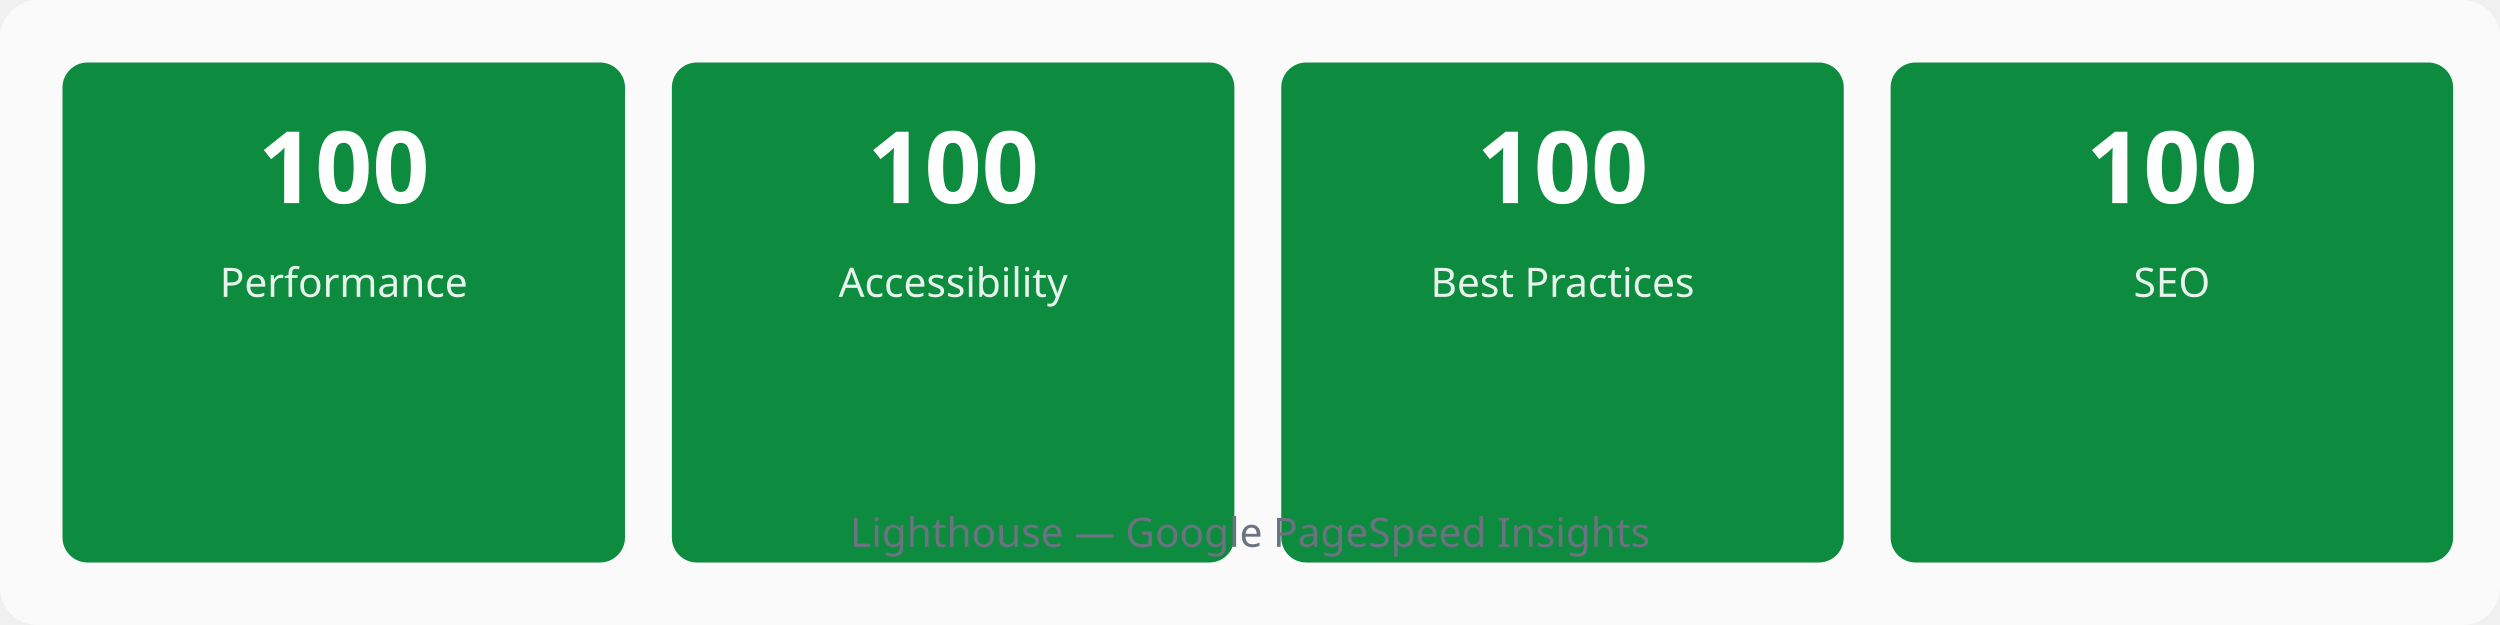
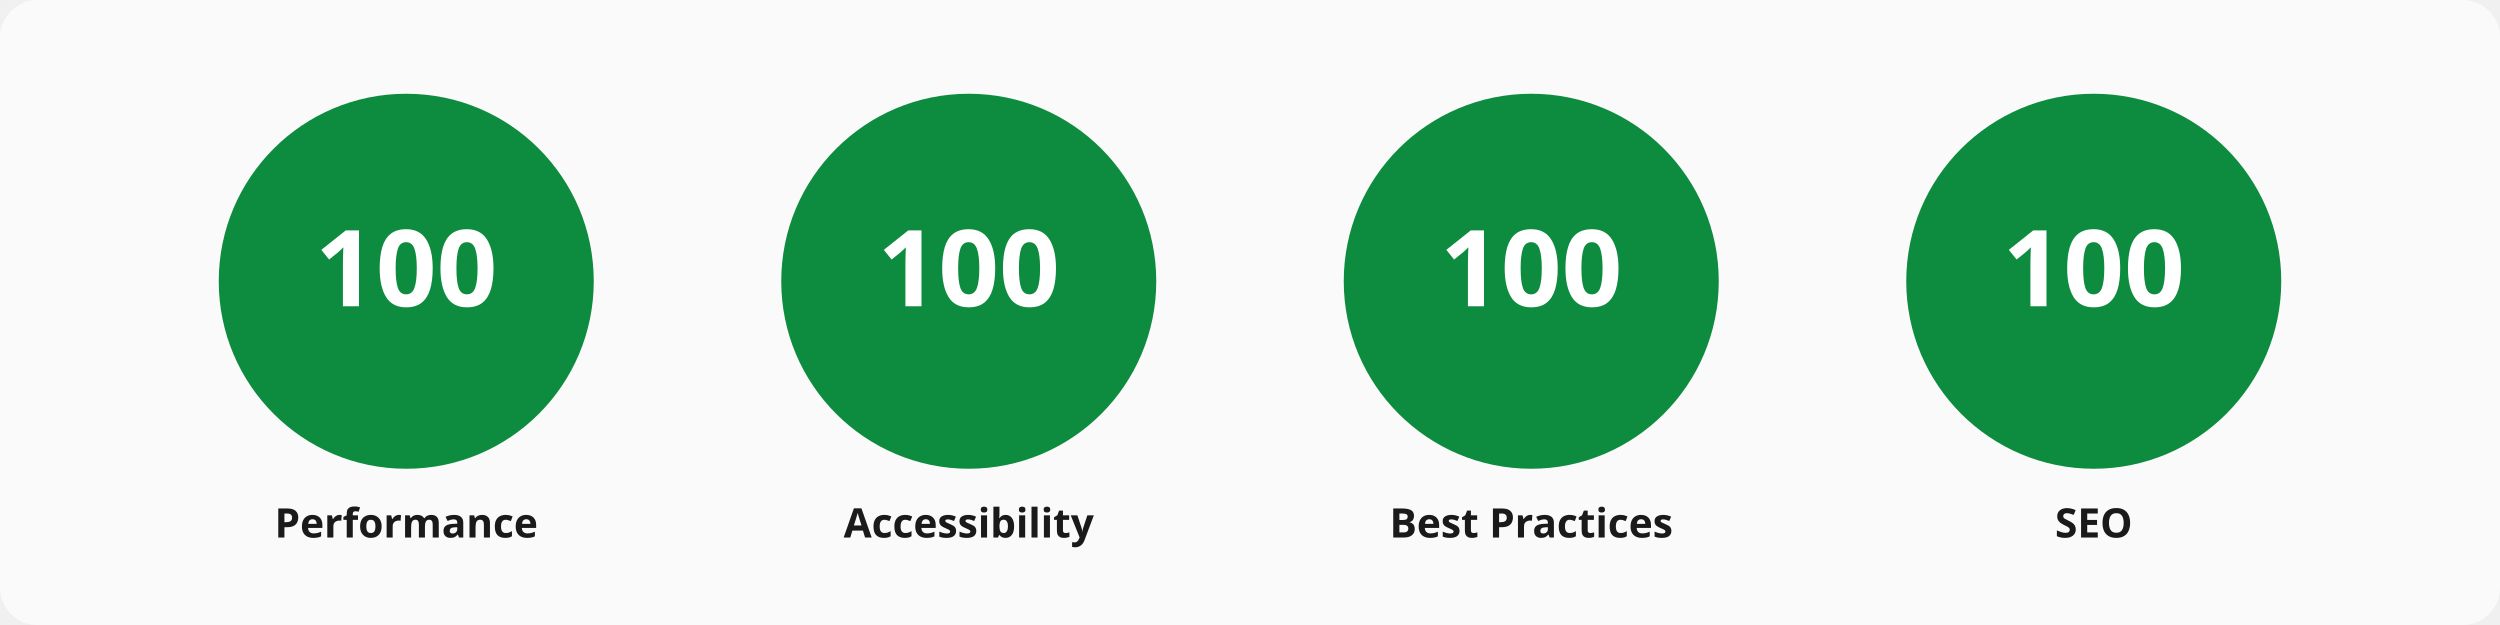
<svg xmlns="http://www.w3.org/2000/svg" width="800" height="200" viewBox="0 0 800 200">
  <rect width="800" height="200" fill="#fafafa" rx="12" />
-   <rect x="20" y="20" width="180" height="160" fill="#0d8b3e" rx="8" />
-   <text x="110" y="65" font-family="system-ui,sans-serif" font-size="32" font-weight="700" fill="#fff" text-anchor="middle">100</text>
-   <text x="110" y="95" font-family="system-ui,sans-serif" font-size="13" fill="#fff" text-anchor="middle" opacity="0.9">Performance</text>
-   <rect x="215" y="20" width="180" height="160" fill="#0d8b3e" rx="8" />
-   <text x="305" y="65" font-family="system-ui,sans-serif" font-size="32" font-weight="700" fill="#fff" text-anchor="middle">100</text>
-   <text x="305" y="95" font-family="system-ui,sans-serif" font-size="13" fill="#fff" text-anchor="middle" opacity="0.9">Accessibility</text>
-   <rect x="410" y="20" width="180" height="160" fill="#0d8b3e" rx="8" />
-   <text x="500" y="65" font-family="system-ui,sans-serif" font-size="32" font-weight="700" fill="#fff" text-anchor="middle">100</text>
-   <text x="500" y="95" font-family="system-ui,sans-serif" font-size="13" fill="#fff" text-anchor="middle" opacity="0.9">Best Practices</text>
-   <rect x="605" y="20" width="180" height="160" fill="#0d8b3e" rx="8" />
-   <text x="695" y="65" font-family="system-ui,sans-serif" font-size="32" font-weight="700" fill="#fff" text-anchor="middle">100</text>
-   <text x="695" y="95" font-family="system-ui,sans-serif" font-size="13" fill="#fff" text-anchor="middle" opacity="0.9">SEO</text>
-   <text x="400" y="175" font-family="system-ui,sans-serif" font-size="13" fill="#6b7280" text-anchor="middle">Lighthouse — Google PageSpeed Insights</text>
-   <style>
-     @media (prefers-color-scheme: dark) {
-       rect:first-child { fill: #18181b; }
-       text:last-child { fill: #a1a1aa; }
-     }
-   </style>
+   <circle cx="130" cy="90" r="60" fill="#0d8b3e" />
+   <text x="130" y="98" font-family="system-ui,sans-serif" font-size="34" font-weight="700" fill="#fff" text-anchor="middle">100</text>
+   <text x="130" y="172" font-family="system-ui,sans-serif" font-size="13" fill="#1a1a1a" text-anchor="middle" font-weight="600">Performance</text>
+   <circle cx="310" cy="90" r="60" fill="#0d8b3e" />
+   <text x="310" y="98" font-family="system-ui,sans-serif" font-size="34" font-weight="700" fill="#fff" text-anchor="middle">100</text>
+   <text x="310" y="172" font-family="system-ui,sans-serif" font-size="13" fill="#1a1a1a" text-anchor="middle" font-weight="600">Accessibility</text>
+   <circle cx="490" cy="90" r="60" fill="#0d8b3e" />
+   <text x="490" y="98" font-family="system-ui,sans-serif" font-size="34" font-weight="700" fill="#fff" text-anchor="middle">100</text>
+   <text x="490" y="172" font-family="system-ui,sans-serif" font-size="13" fill="#1a1a1a" text-anchor="middle" font-weight="600">Best Practices</text>
+   <circle cx="670" cy="90" r="60" fill="#0d8b3e" />
+   <text x="670" y="98" font-family="system-ui,sans-serif" font-size="34" font-weight="700" fill="#fff" text-anchor="middle">100</text>
+   <text x="670" y="172" font-family="system-ui,sans-serif" font-size="13" fill="#1a1a1a" text-anchor="middle" font-weight="600">SEO</text>
</svg>
